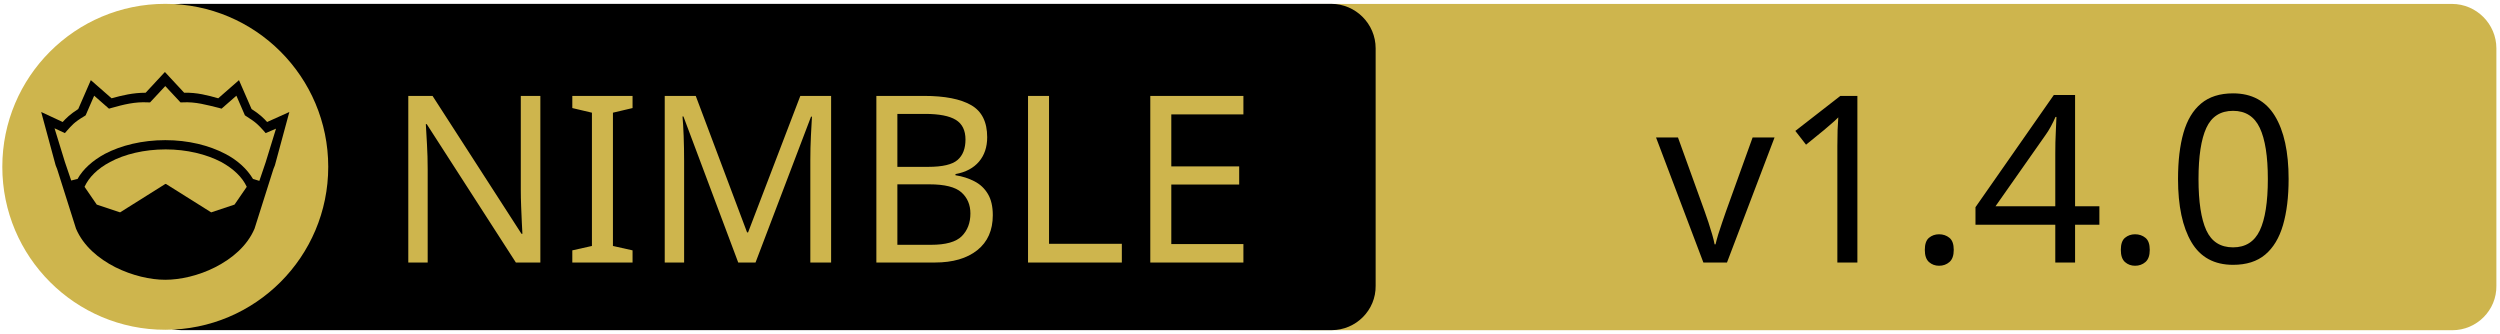
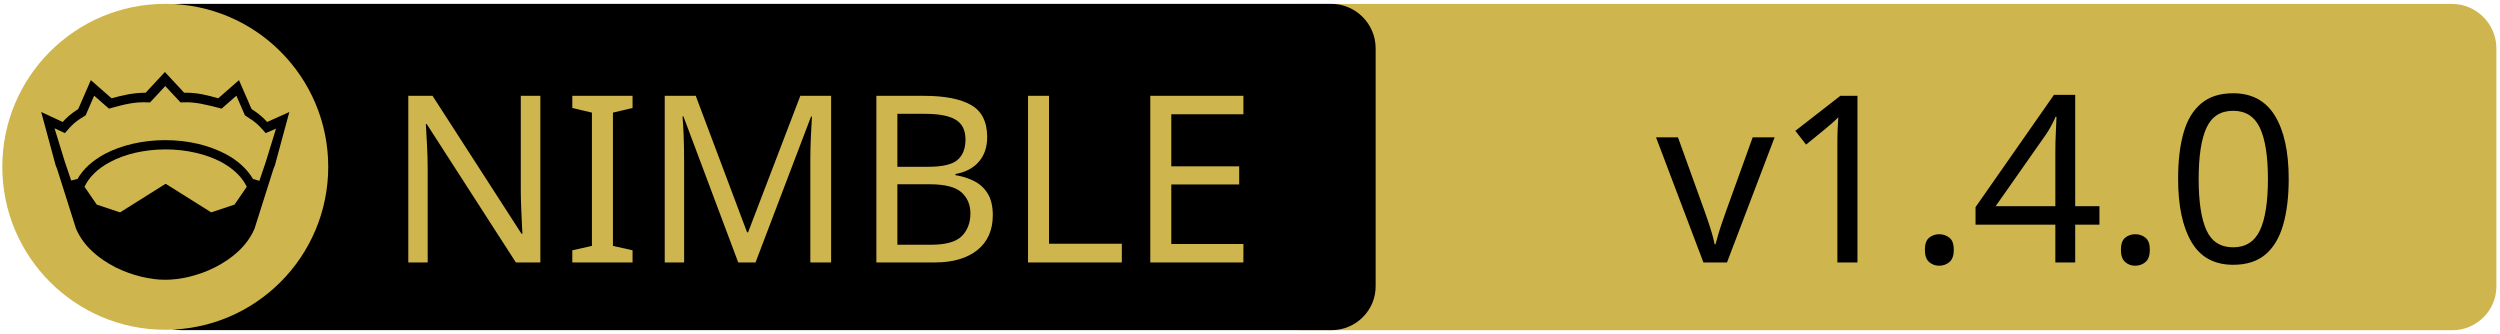
<svg xmlns="http://www.w3.org/2000/svg" xmlns:xlink="http://www.w3.org/1999/xlink" width="675" height="90" xml:space="preserve" version="1.1">
  <a xlink:href="https://github.com/JeffersonLab/ensem">
    <g>
      <path fill="#CEB54D" id="svg_15" d="m662.123,89.159l-310.5,0c-6.6,0 -12,-5.4 -12,-12l0,-64.1c0,-6.6 5.4,-12 12,-12l310.4,0c6.6,0 12,5.4 12,12l0,64.1c0.1,6.6 -5.3,12 -11.9,12z" />
      <path id="svg_1" d="m359.524,89.139l-310.5,0c-6.6,0 -12,-5.4 -12,-12l0,-64.1c0,-6.6 5.4,-12 12,-12l310.4,0c6.6,0 12,5.4 12,12l0,64.1c0.1,6.6 -5.3,12 -11.9,12z" />
      <rect id="svg_2" fill="none" height="45.9" width="315.3" class="st0" y="24.539" x="60.224" />
      <circle id="svg_4" fill="#CEB54D" r="44" cy="45.039" cx="44.624" class="st1" />
      <g id="XMLID_4_">
        <path id="svg_5" d="m78.124,30.239l-3.9,14.4l-0.4,1l-5.1,16.1c0,0 0,0 0,0c-2,4.7 -6.1,8.1 -10.6,10.4c-4.5,2.3 -9.5,3.4 -13.5,3.4c-4,0 -8.9,-1.1 -13.5,-3.4c-4.5,-2.3 -8.6,-5.7 -10.6,-10.4c0,0 0,0 0,0l-5.1,-16.1l-0.4,-1l-3.9,-14.4l5.8,2.7c0.9,-1 2,-2.1 4.2,-3.5l3.4,-7.8l5.6,4.9c2.9,-0.8 5.8,-1.5 9.2,-1.5l5.2,-5.6l5.2,5.6c3.4,-0.1 6.4,0.7 9.2,1.5l5.6,-4.9l3.4,7.8c2.2,1.4 3.3,2.5 4.2,3.5l6,-2.7z" />
        <g id="XMLID_6_">
          <g id="svg_6">
            <path id="svg_7" fill="#CEB54D" d="m66.624,50.439l-3.3,4.8l-6.3,2.1l-12.1,-7.6c-0.1,-0.1 -0.3,-0.1 -0.4,0l-12.1,7.6l-6.3,-2.1l-3.3,-4.8c1.2,-2.6 3.5,-4.9 6.9,-6.7c3.9,-2.1 9.2,-3.4 15,-3.4c5.7,0 11,1.3 15,3.4c3.3,1.8 5.7,4.1 6.9,6.7z" class="st1" />
          </g>
          <g id="svg_8" />
        </g>
        <g id="XMLID_5_">
          <g id="svg_9">
            <path id="svg_10" fill="#CEB54D" d="m74.524,34.739l-2.8,9.1l-1.7,5l-1.6,-0.5c0,0 -0.1,0 -0.1,0c-1.6,-2.7 -4.2,-5.1 -7.5,-6.8c-4.4,-2.3 -10,-3.7 -16.2,-3.7c-6.2,0 -11.9,1.4 -16.3,3.7c-3.3,1.8 -5.9,4.1 -7.4,6.8c0,0 -0.1,0 -0.1,0l-1.6,0.4l-1.7,-5l-2.8,-9.1l2.8,1.3l0.6,-0.7c1.2,-1.3 1.8,-2.2 4.7,-3.9l0.3,-0.2l2.3,-5.3l4,3.5l0.7,-0.2c3.2,-0.9 6.3,-1.7 9.8,-1.5l0.6,0l4.1,-4.4l4.1,4.4l0.6,0c3.5,-0.2 6.5,0.7 9.8,1.5l0.7,0.2l4,-3.5l2.3,5.3l0.3,0.2c2.9,1.8 3.5,2.6 4.7,3.9l0.6,0.7l2.8,-1.2z" class="st1" />
          </g>
          <g id="svg_11" />
        </g>
      </g>
-       <text x="-442" y="-350" id="svg_16" font-size="63px" font-family="'PT Sans Caption'" fill="#CEB54D" class="st1 st2 st3" transform="matrix(1 0 0 1 546.13 420.879)">NIMBLE</text>
-       <text x="-99.0" y="-350" id="svg_17" font-size="63px" font-family="'PT Sans Caption'" fill="#000000" class="st1 st2 st3" transform="matrix(1 0 0 1 546.13 420.879)">v1.4.0</text>
+       <text x="-442" y="-350.021" id="svg_16" font-size="63px" font-family="'PT Sans Caption'" fill="#CEB54D" class="st1 st2 st3" transform="matrix(1 0 0 1 546.13 420.879)">NIMBLE</text>
+       <text x="-99.0" y="-350.012" id="svg_17" font-size="63.012px" font-family="'PT Sans Caption'" fill="#000000" class="st1 st2 st3" transform="matrix(1 0 0 1 546.13 420.879)">v1.4.0</text>
    </g>
  </a>
</svg>
